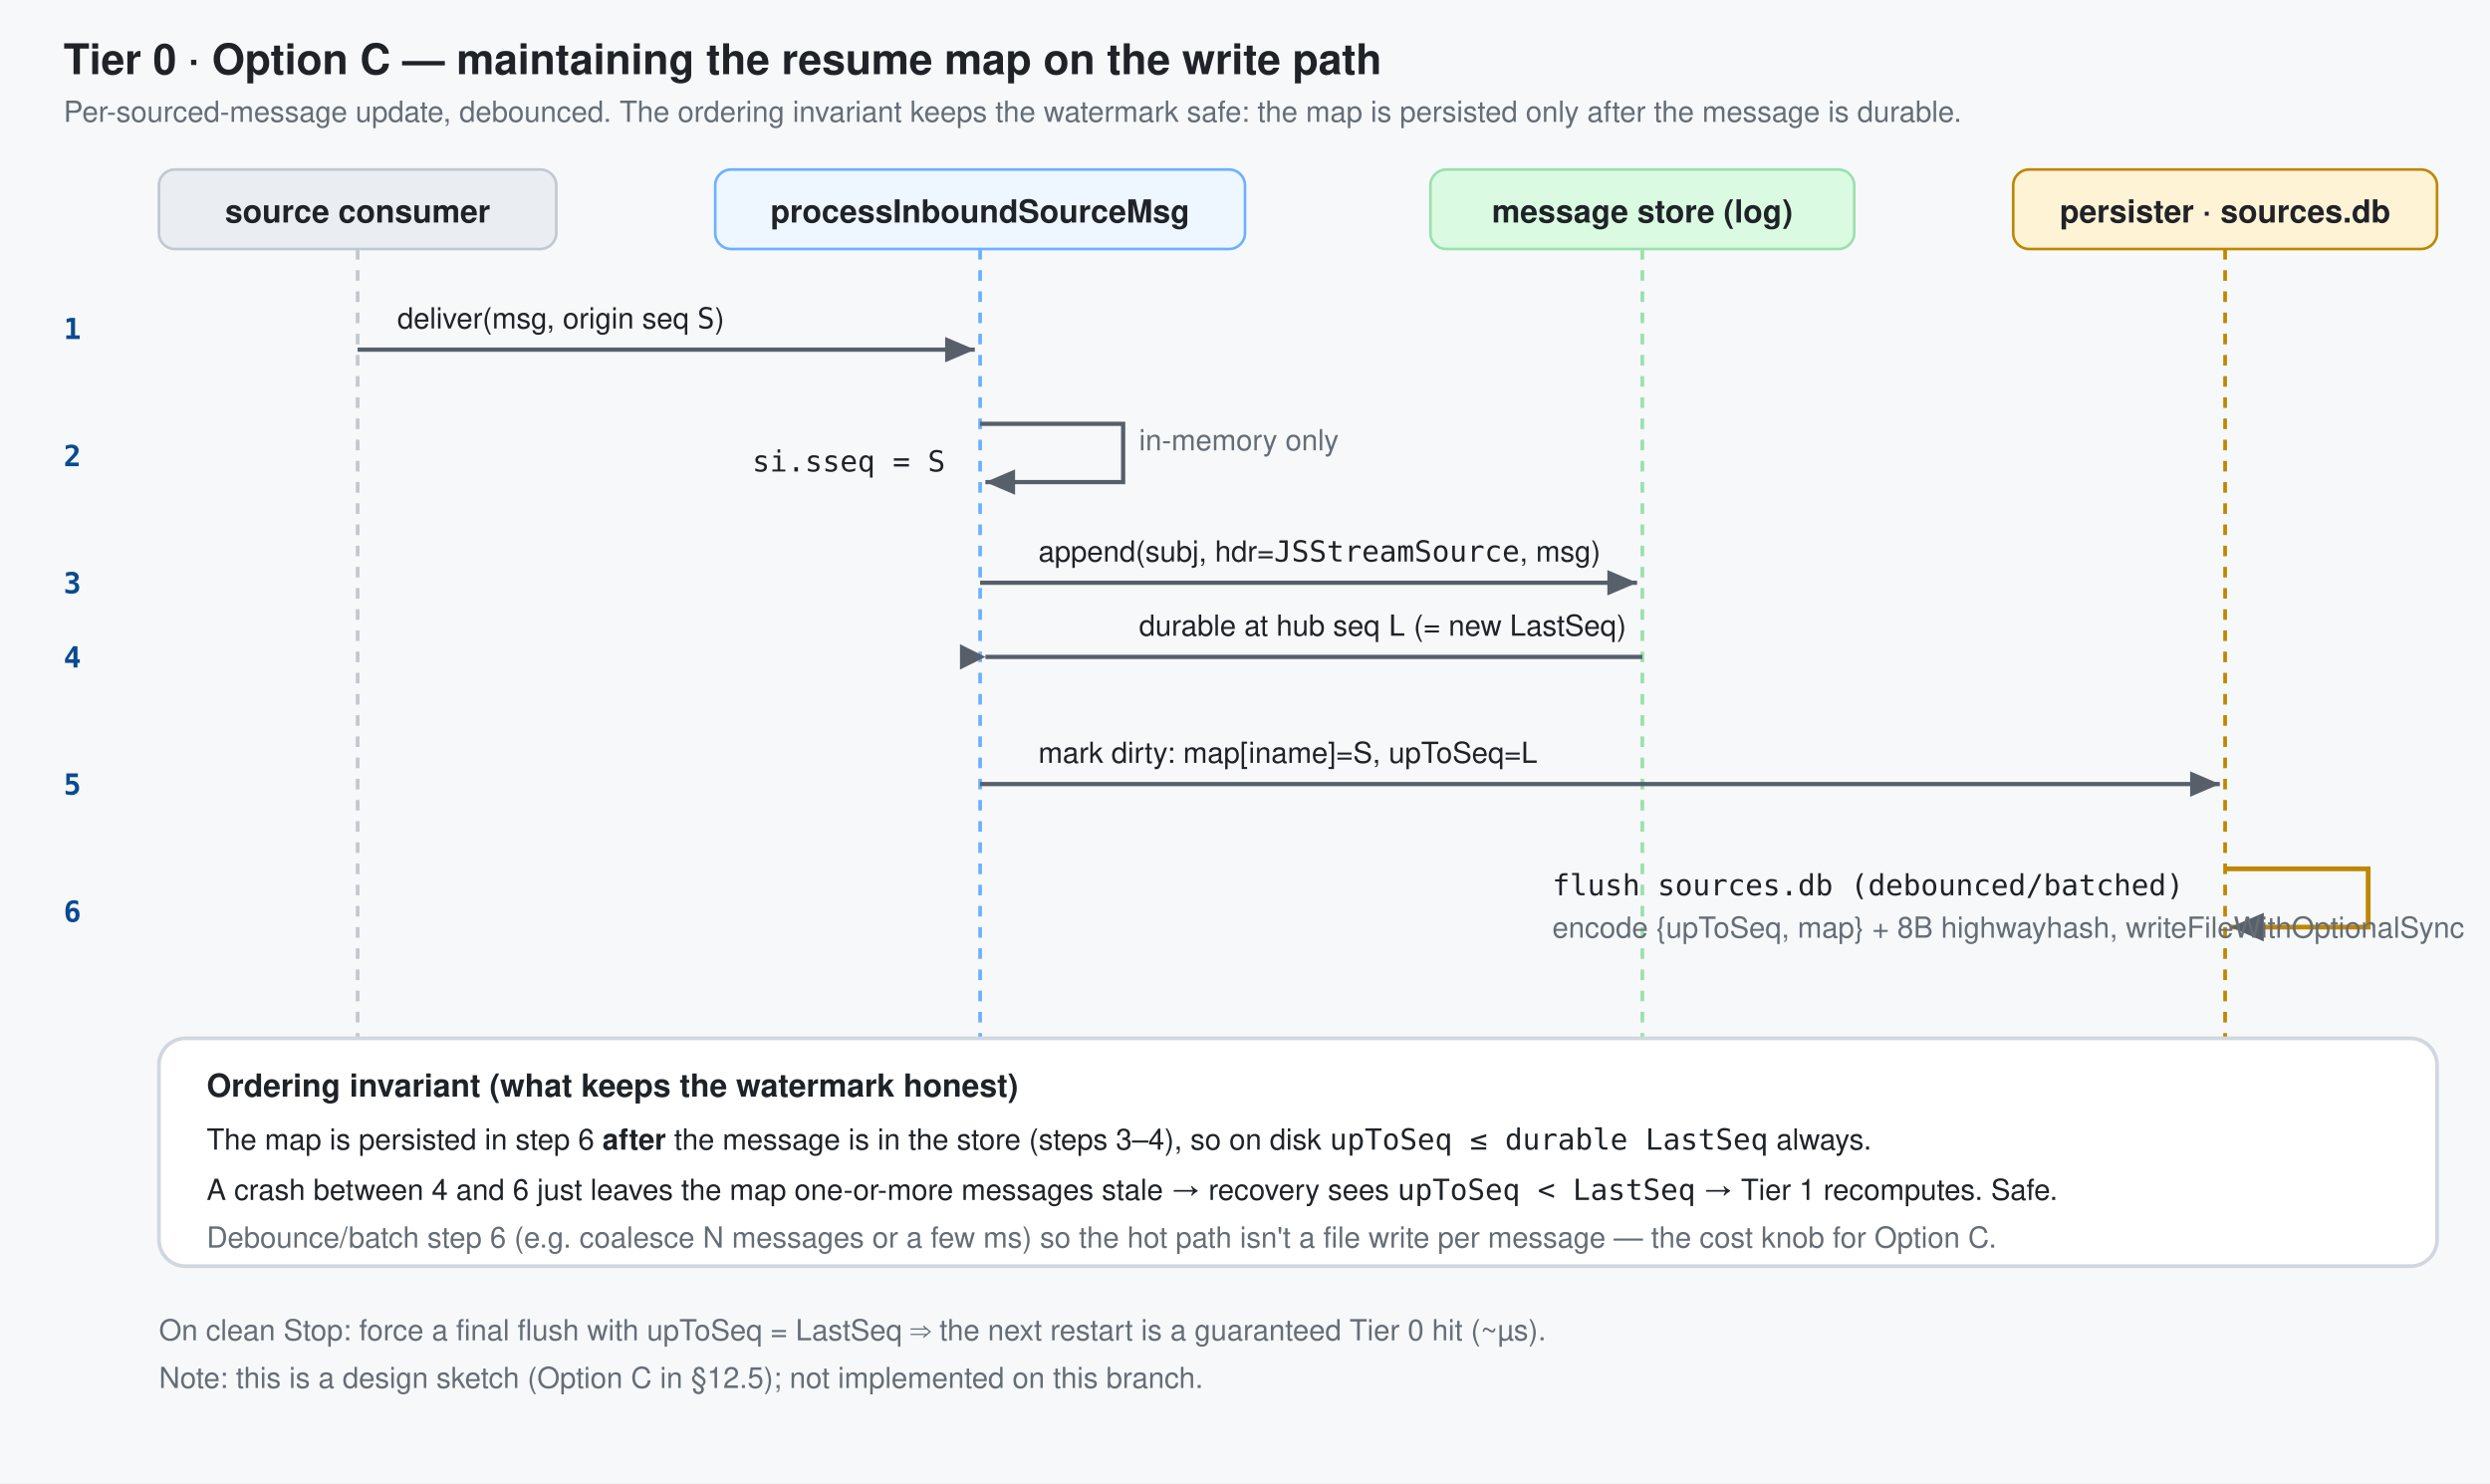
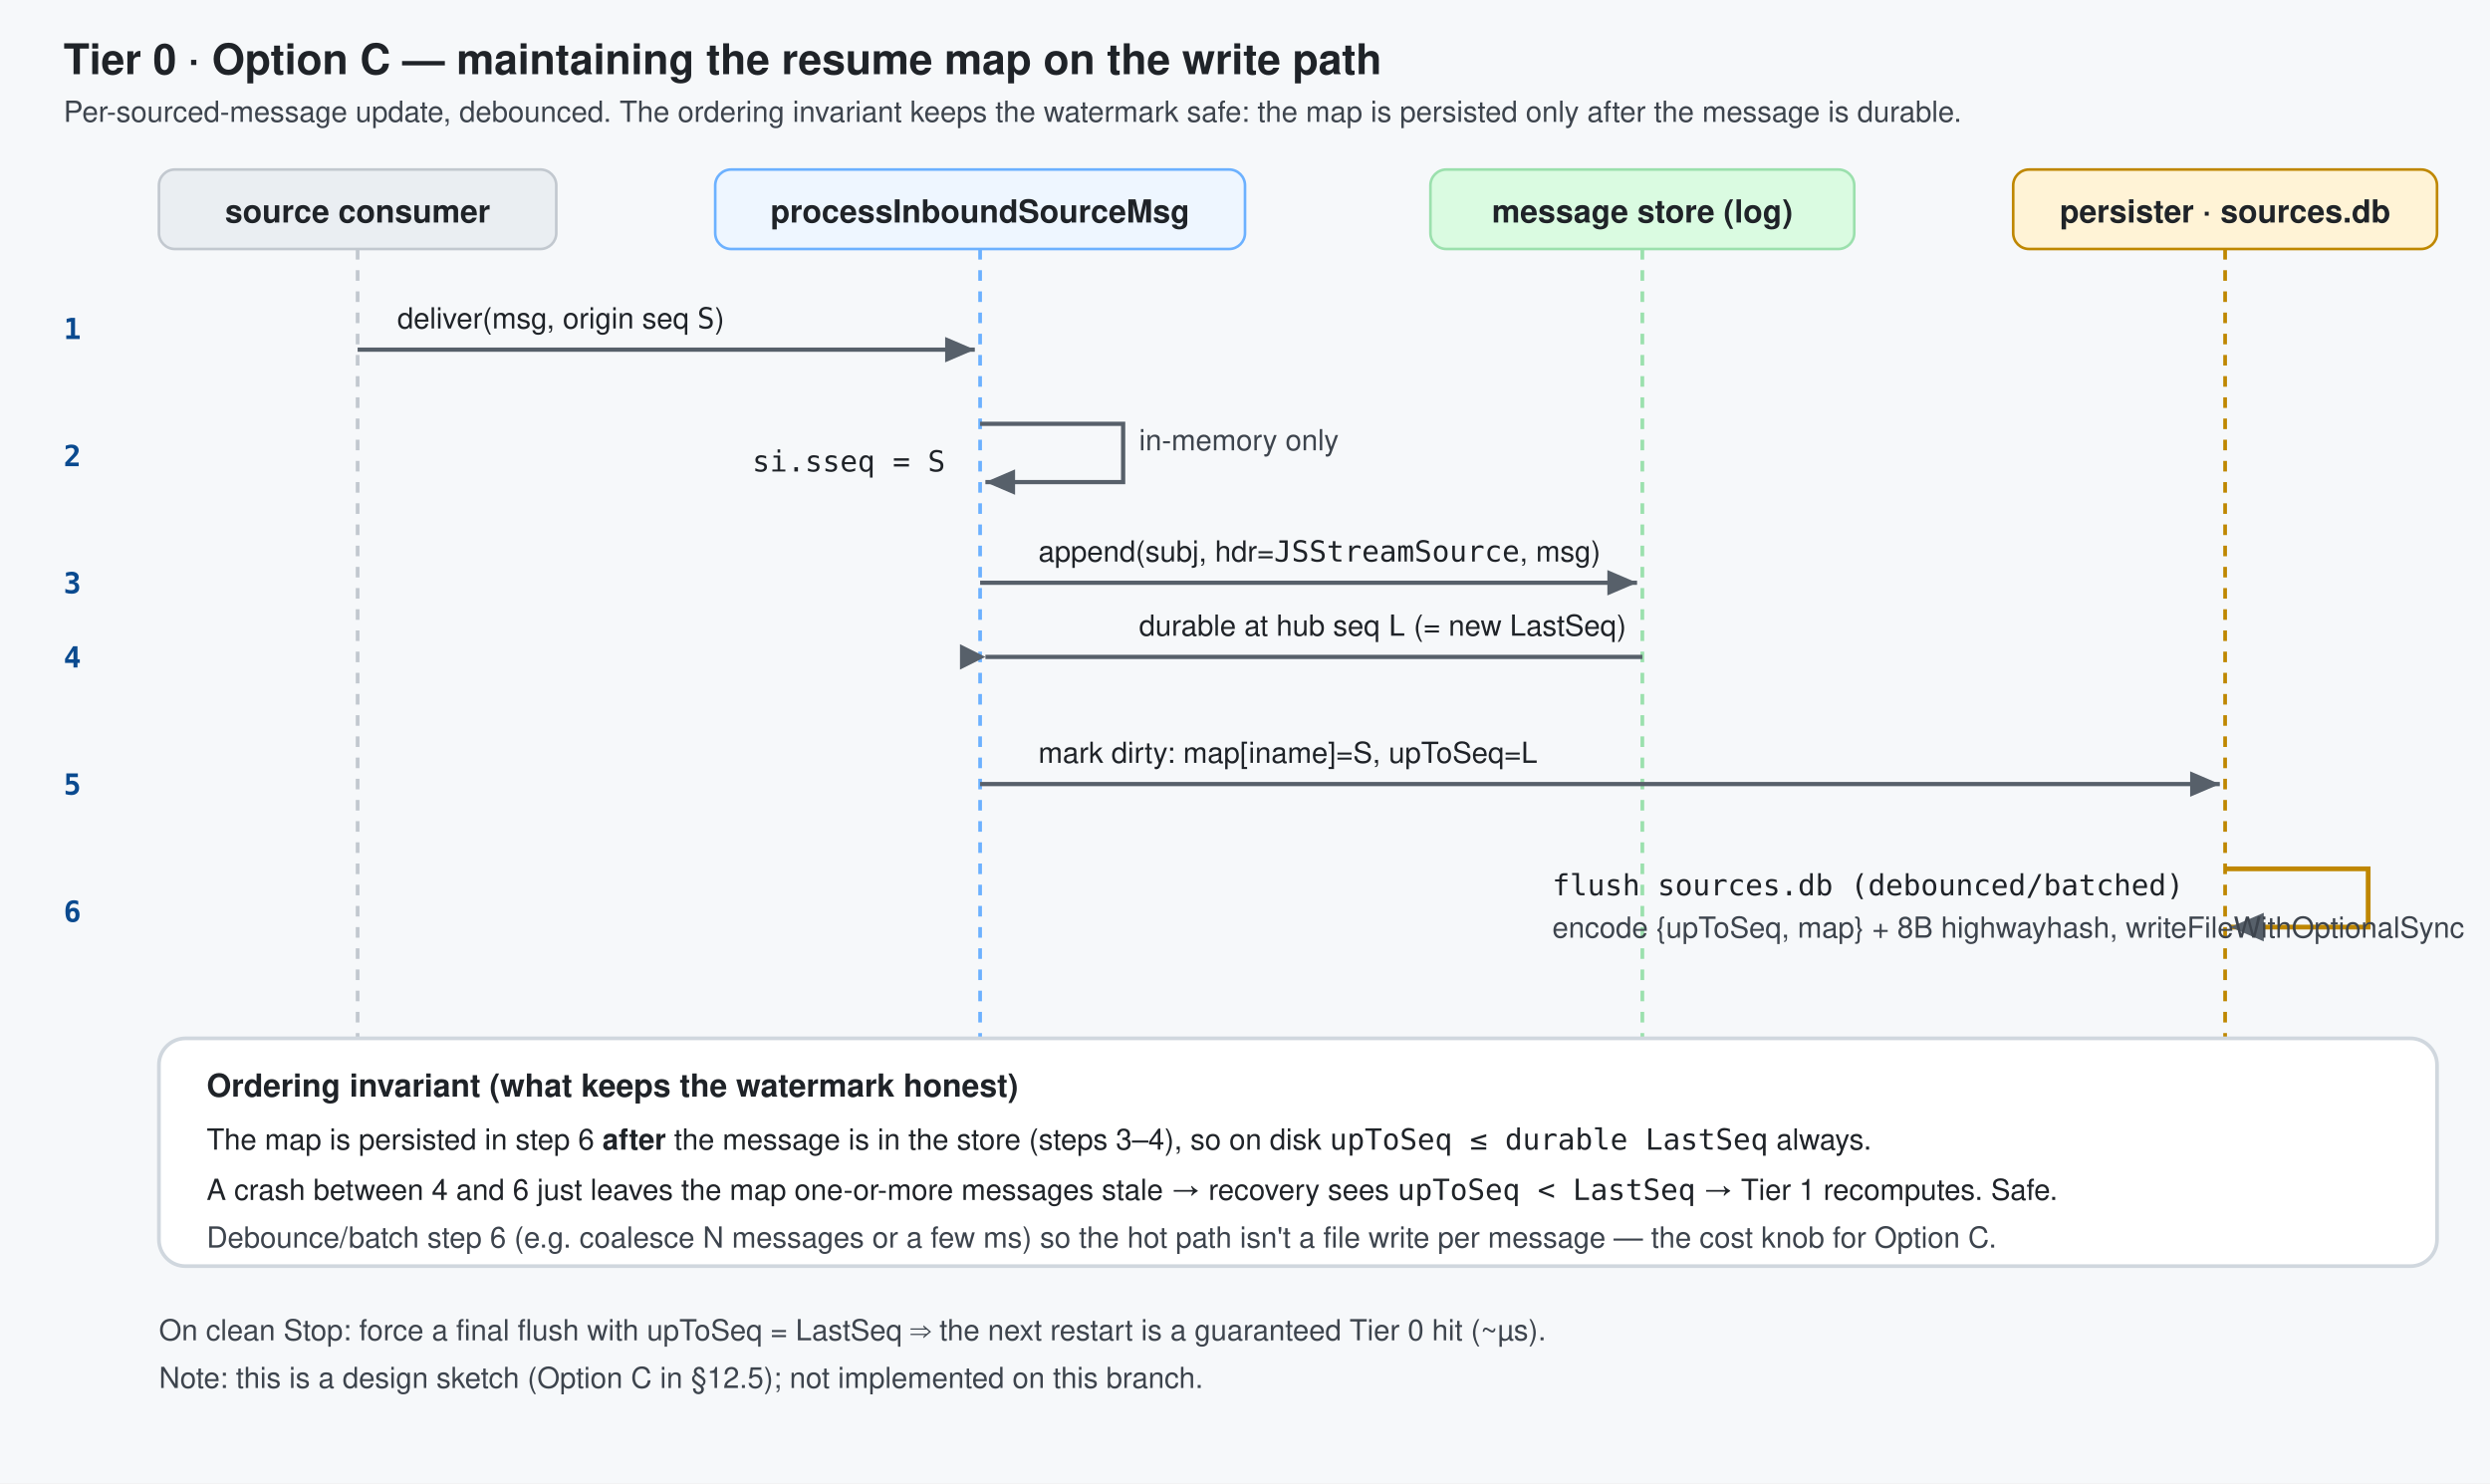
<svg xmlns="http://www.w3.org/2000/svg" viewBox="0 0 940 560" font-family="Segoe UI, Helvetica, Arial, sans-serif">
  <style>
    .ttl{font-size:16px;font-weight:700;fill:#1f2328}
-     .sub{font-size:11px;fill:#656d76}
+     .sub{font-size:11px;fill:#3d444d}
    .ll{font-size:12px;font-weight:700;fill:#1f2328}
    .mono{font-family:ui-monospace,SFMono-Regular,Consolas,monospace;font-size:11px;fill:#1f2328}
    .step{font-size:11px;fill:#1f2328}
    .num{font-family:ui-monospace,SFMono-Regular,Consolas,monospace;font-size:11px;font-weight:700;fill:#0a4a8f}
  </style>
  <rect x="0" y="0" width="940" height="560" fill="#f6f8fa" />
  <text x="24" y="28" class="ttl">Tier 0 · Option C — maintaining the resume map on the write path</text>
  <text x="24" y="46" class="sub">Per-sourced-message update, debounced. The ordering invariant keeps the watermark safe: the map is persisted only after the message is durable.</text>
  <defs>
    <marker id="a" markerWidth="9" markerHeight="9" refX="7" refY="3" orient="auto">
      <path d="M0 0 L7 3 L0 6 z" fill="#57606a" />
    </marker>
    <marker id="ar" markerWidth="9" markerHeight="9" refX="1" refY="3" orient="auto">
      <path d="M7 0 L1 3 L7 6 z" fill="#57606a" />
    </marker>
  </defs>
  <g>
    <rect x="60" y="64" width="150" height="30" rx="6" fill="#eaeef2" stroke="#c2c8cf" />
    <text x="135" y="84" text-anchor="middle" class="ll">source consumer</text>
    <line x1="135" y1="94" x2="135" y2="470" stroke="#c2c8cf" stroke-width="1.4" stroke-dasharray="4 4" />
    <rect x="270" y="64" width="200" height="30" rx="6" fill="#eef6ff" stroke="#6cb1ff" />
    <text x="370" y="84" text-anchor="middle" class="ll" fill="#0a4a8f">processInboundSourceMsg</text>
    <line x1="370" y1="94" x2="370" y2="470" stroke="#6cb1ff" stroke-width="1.4" stroke-dasharray="4 4" />
    <rect x="540" y="64" width="160" height="30" rx="6" fill="#dafbe1" stroke="#9be0ad" />
    <text x="620" y="84" text-anchor="middle" class="ll" fill="#136a2c">message store (log)</text>
    <line x1="620" y1="94" x2="620" y2="470" stroke="#9be0ad" stroke-width="1.4" stroke-dasharray="4 4" />
    <rect x="760" y="64" width="160" height="30" rx="6" fill="#fff3d6" stroke="#bf8700" />
    <text x="840" y="84" text-anchor="middle" class="ll" fill="#9a6700">persister · sources.db</text>
    <line x1="840" y1="94" x2="840" y2="470" stroke="#bf8700" stroke-width="1.4" stroke-dasharray="4 4" />
  </g>
  <text x="24" y="128" class="num">1</text>
  <line x1="135" y1="132" x2="368" y2="132" stroke="#57606a" stroke-width="1.6" marker-end="url(#a)" />
  <text x="150" y="124" class="step">deliver(msg, origin seq <tspan class="mono">S</tspan>)</text>
  <text x="24" y="176" class="num">2</text>
  <path d="M370 160 h54 v22 h-52" fill="none" stroke="#57606a" stroke-width="1.6" marker-end="url(#a)" />
  <text x="284" y="178" class="mono" fill="#0a4a8f">si.sseq = S</text>
  <text x="430" y="170" class="sub">in-memory only</text>
  <text x="24" y="224" class="num">3</text>
  <line x1="370" y1="220" x2="618" y2="220" stroke="#57606a" stroke-width="1.6" marker-end="url(#a)" />
  <text x="392" y="212" class="step">append(subj, hdr=<tspan class="mono">JSStreamSource</tspan>, msg)</text>
  <text x="24" y="252" class="num">4</text>
  <line x1="620" y1="248" x2="372" y2="248" stroke="#57606a" stroke-width="1.6" marker-end="url(#ar)" />
  <text x="430" y="240" class="step">durable at hub seq <tspan class="mono">L</tspan>  (= new LastSeq)</text>
  <text x="24" y="300" class="num">5</text>
  <line x1="370" y1="296" x2="838" y2="296" stroke="#57606a" stroke-width="1.6" marker-end="url(#a)" />
  <text x="392" y="288" class="step">mark dirty: map[iname]=S, upToSeq=L</text>
  <text x="24" y="348" class="num">6</text>
  <path d="M840 328 h54 v22 h-52" fill="none" stroke="#bf8700" stroke-width="1.8" marker-end="url(#a)" />
  <text x="586" y="338" class="mono" fill="#9a6700">flush sources.db (debounced/batched)</text>
  <text x="586" y="354" class="sub">encode {upToSeq, map} + 8B highwayhash, writeFileWithOptionalSync</text>
  <rect x="60" y="392" width="860" height="86" rx="10" fill="#ffffff" stroke="#d0d7de" stroke-width="1.4" />
  <text x="78" y="414" class="ll">Ordering invariant (what keeps the watermark honest)</text>
  <text x="78" y="434" class="step">The map is persisted in step 6 <tspan font-weight="700">after</tspan> the message is in the store (steps 3–4), so on disk <tspan class="mono">upToSeq ≤ durable LastSeq</tspan> always.</text>
  <text x="78" y="453" class="step">A crash between 4 and 6 just leaves the map one-or-more messages stale → recovery sees <tspan class="mono">upToSeq &lt; LastSeq</tspan> → Tier 1 recomputes. Safe.</text>
  <text x="78" y="471" class="sub">Debounce/batch step 6 (e.g. coalesce N messages or a few ms) so the hot path isn't a file write per message — the cost knob for Option C.</text>
  <text x="60" y="506" class="sub">On clean Stop: force a final flush with upToSeq = LastSeq ⇒ the next restart is a guaranteed Tier 0 hit (~µs).</text>
  <text x="60" y="524" class="sub">Note: this is a design sketch (Option C in §12.5); not implemented on this branch.</text>
</svg>
